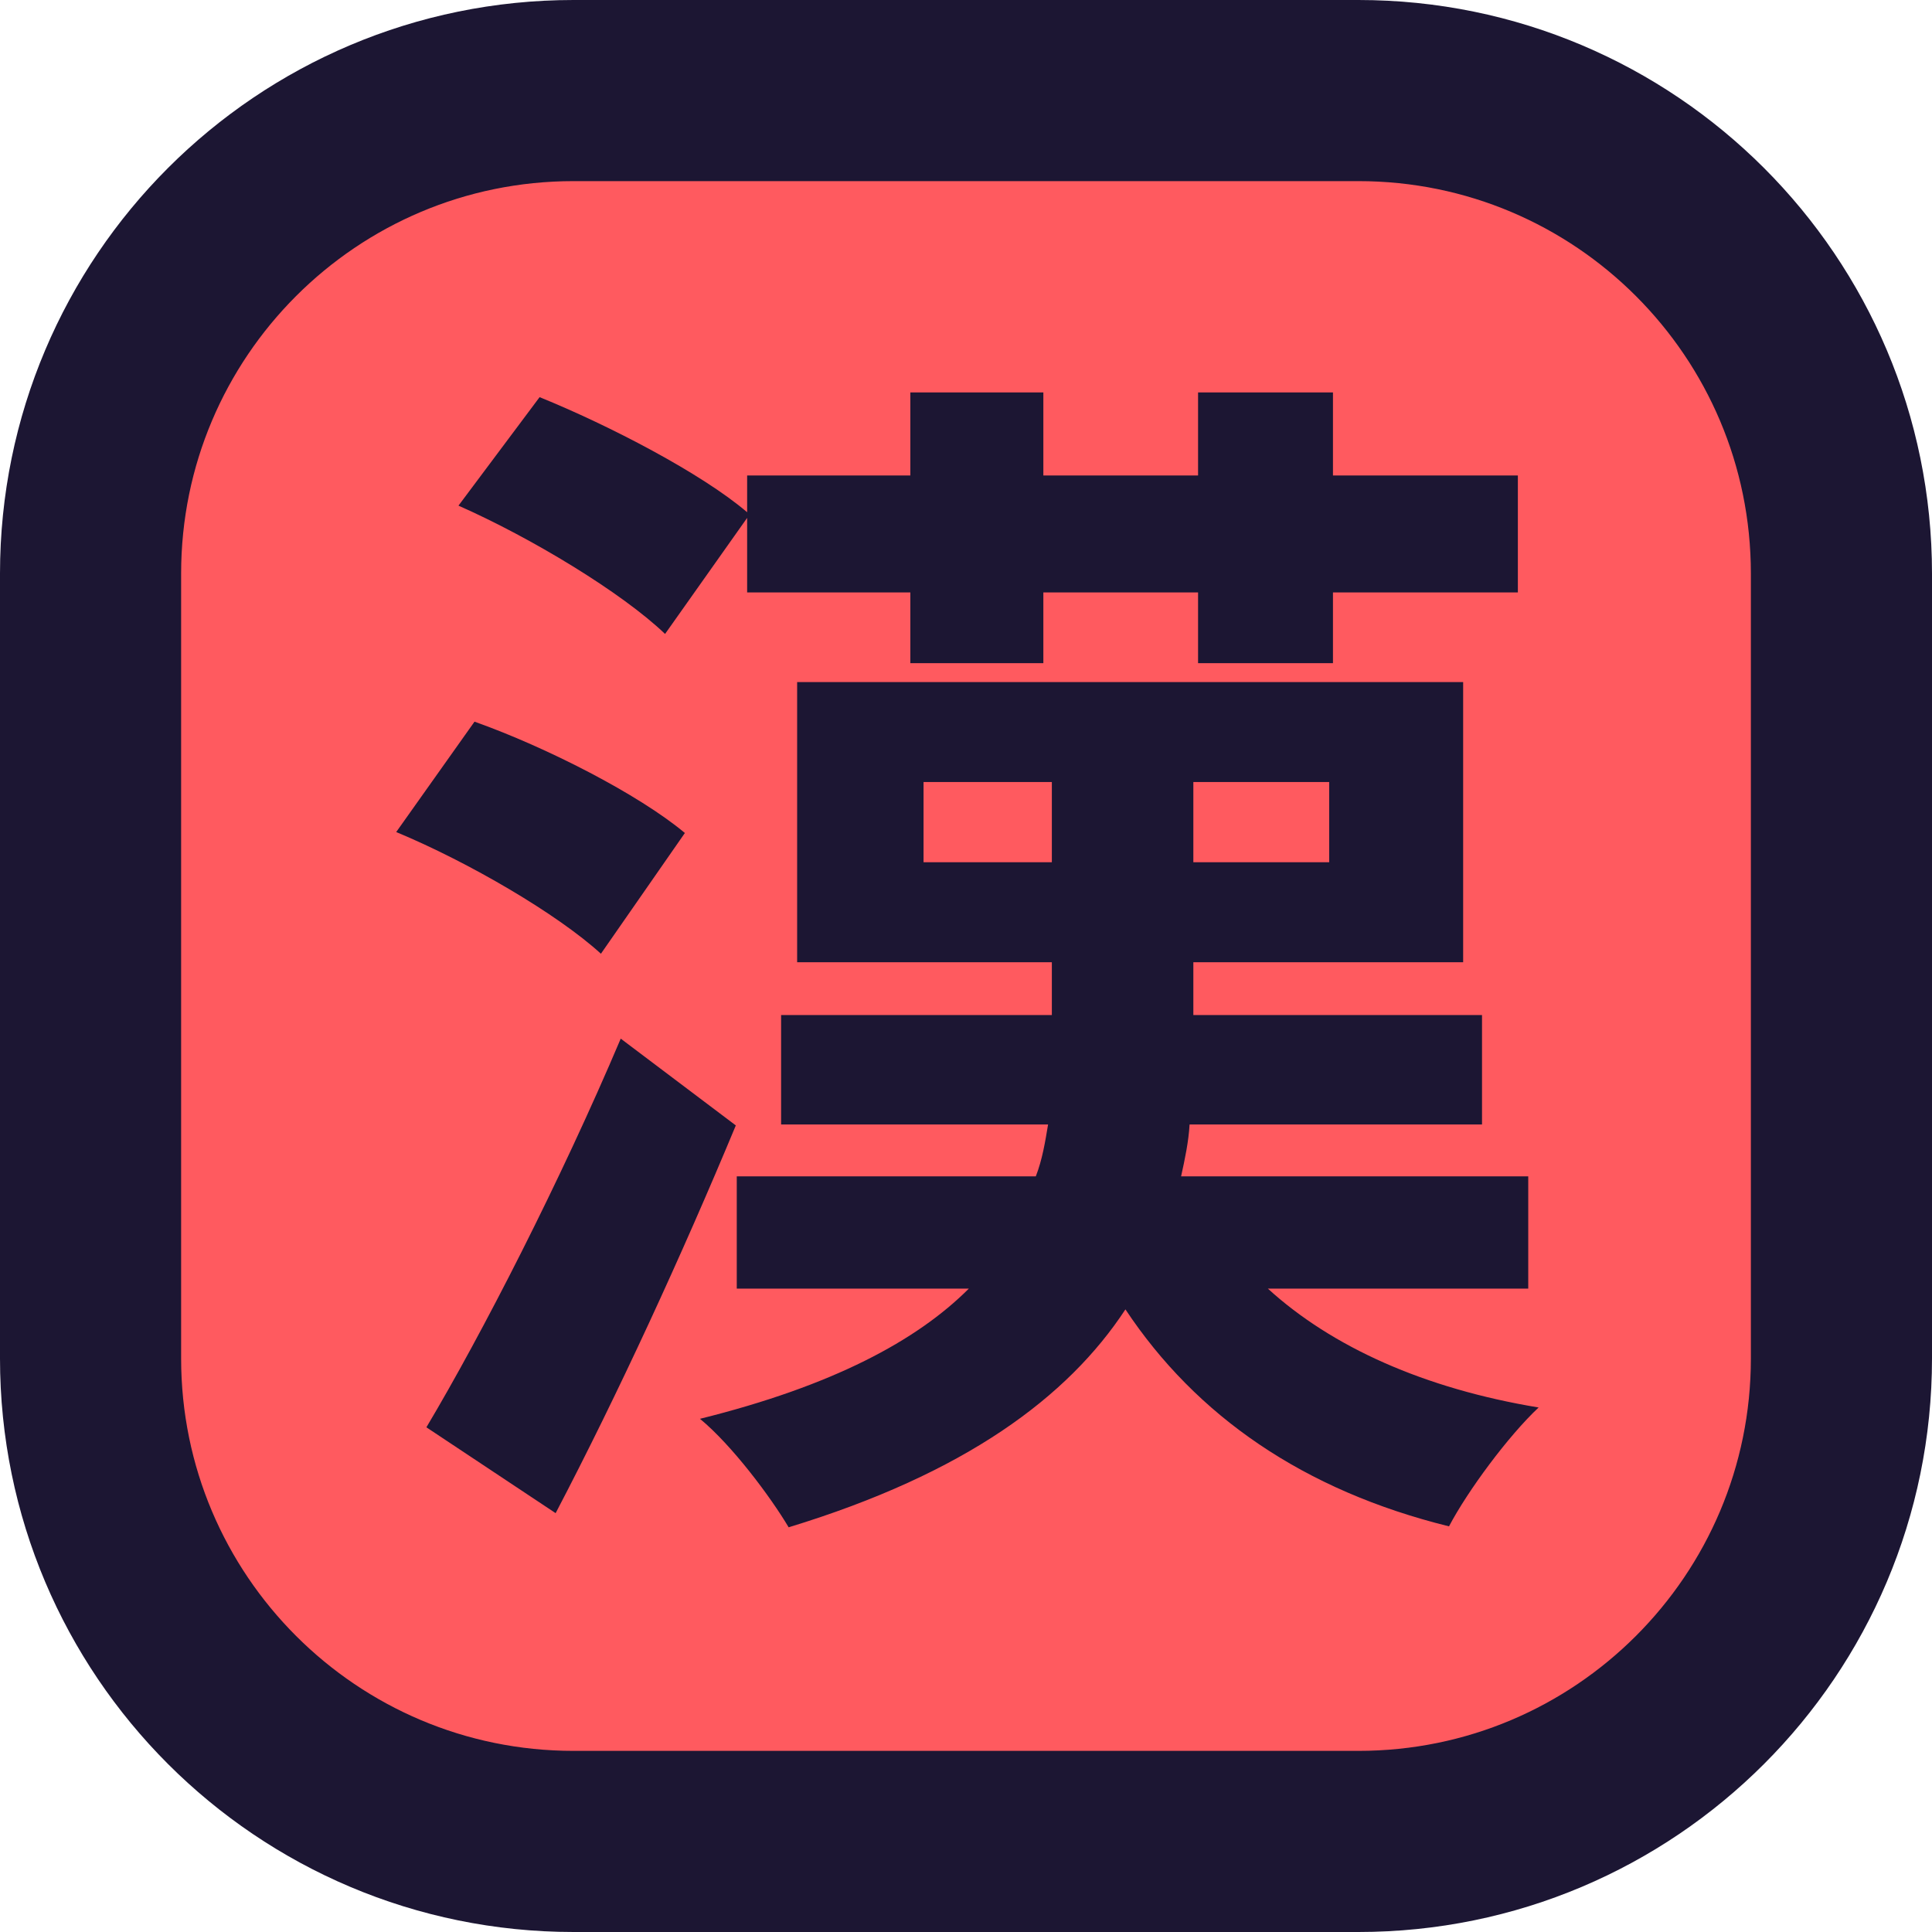
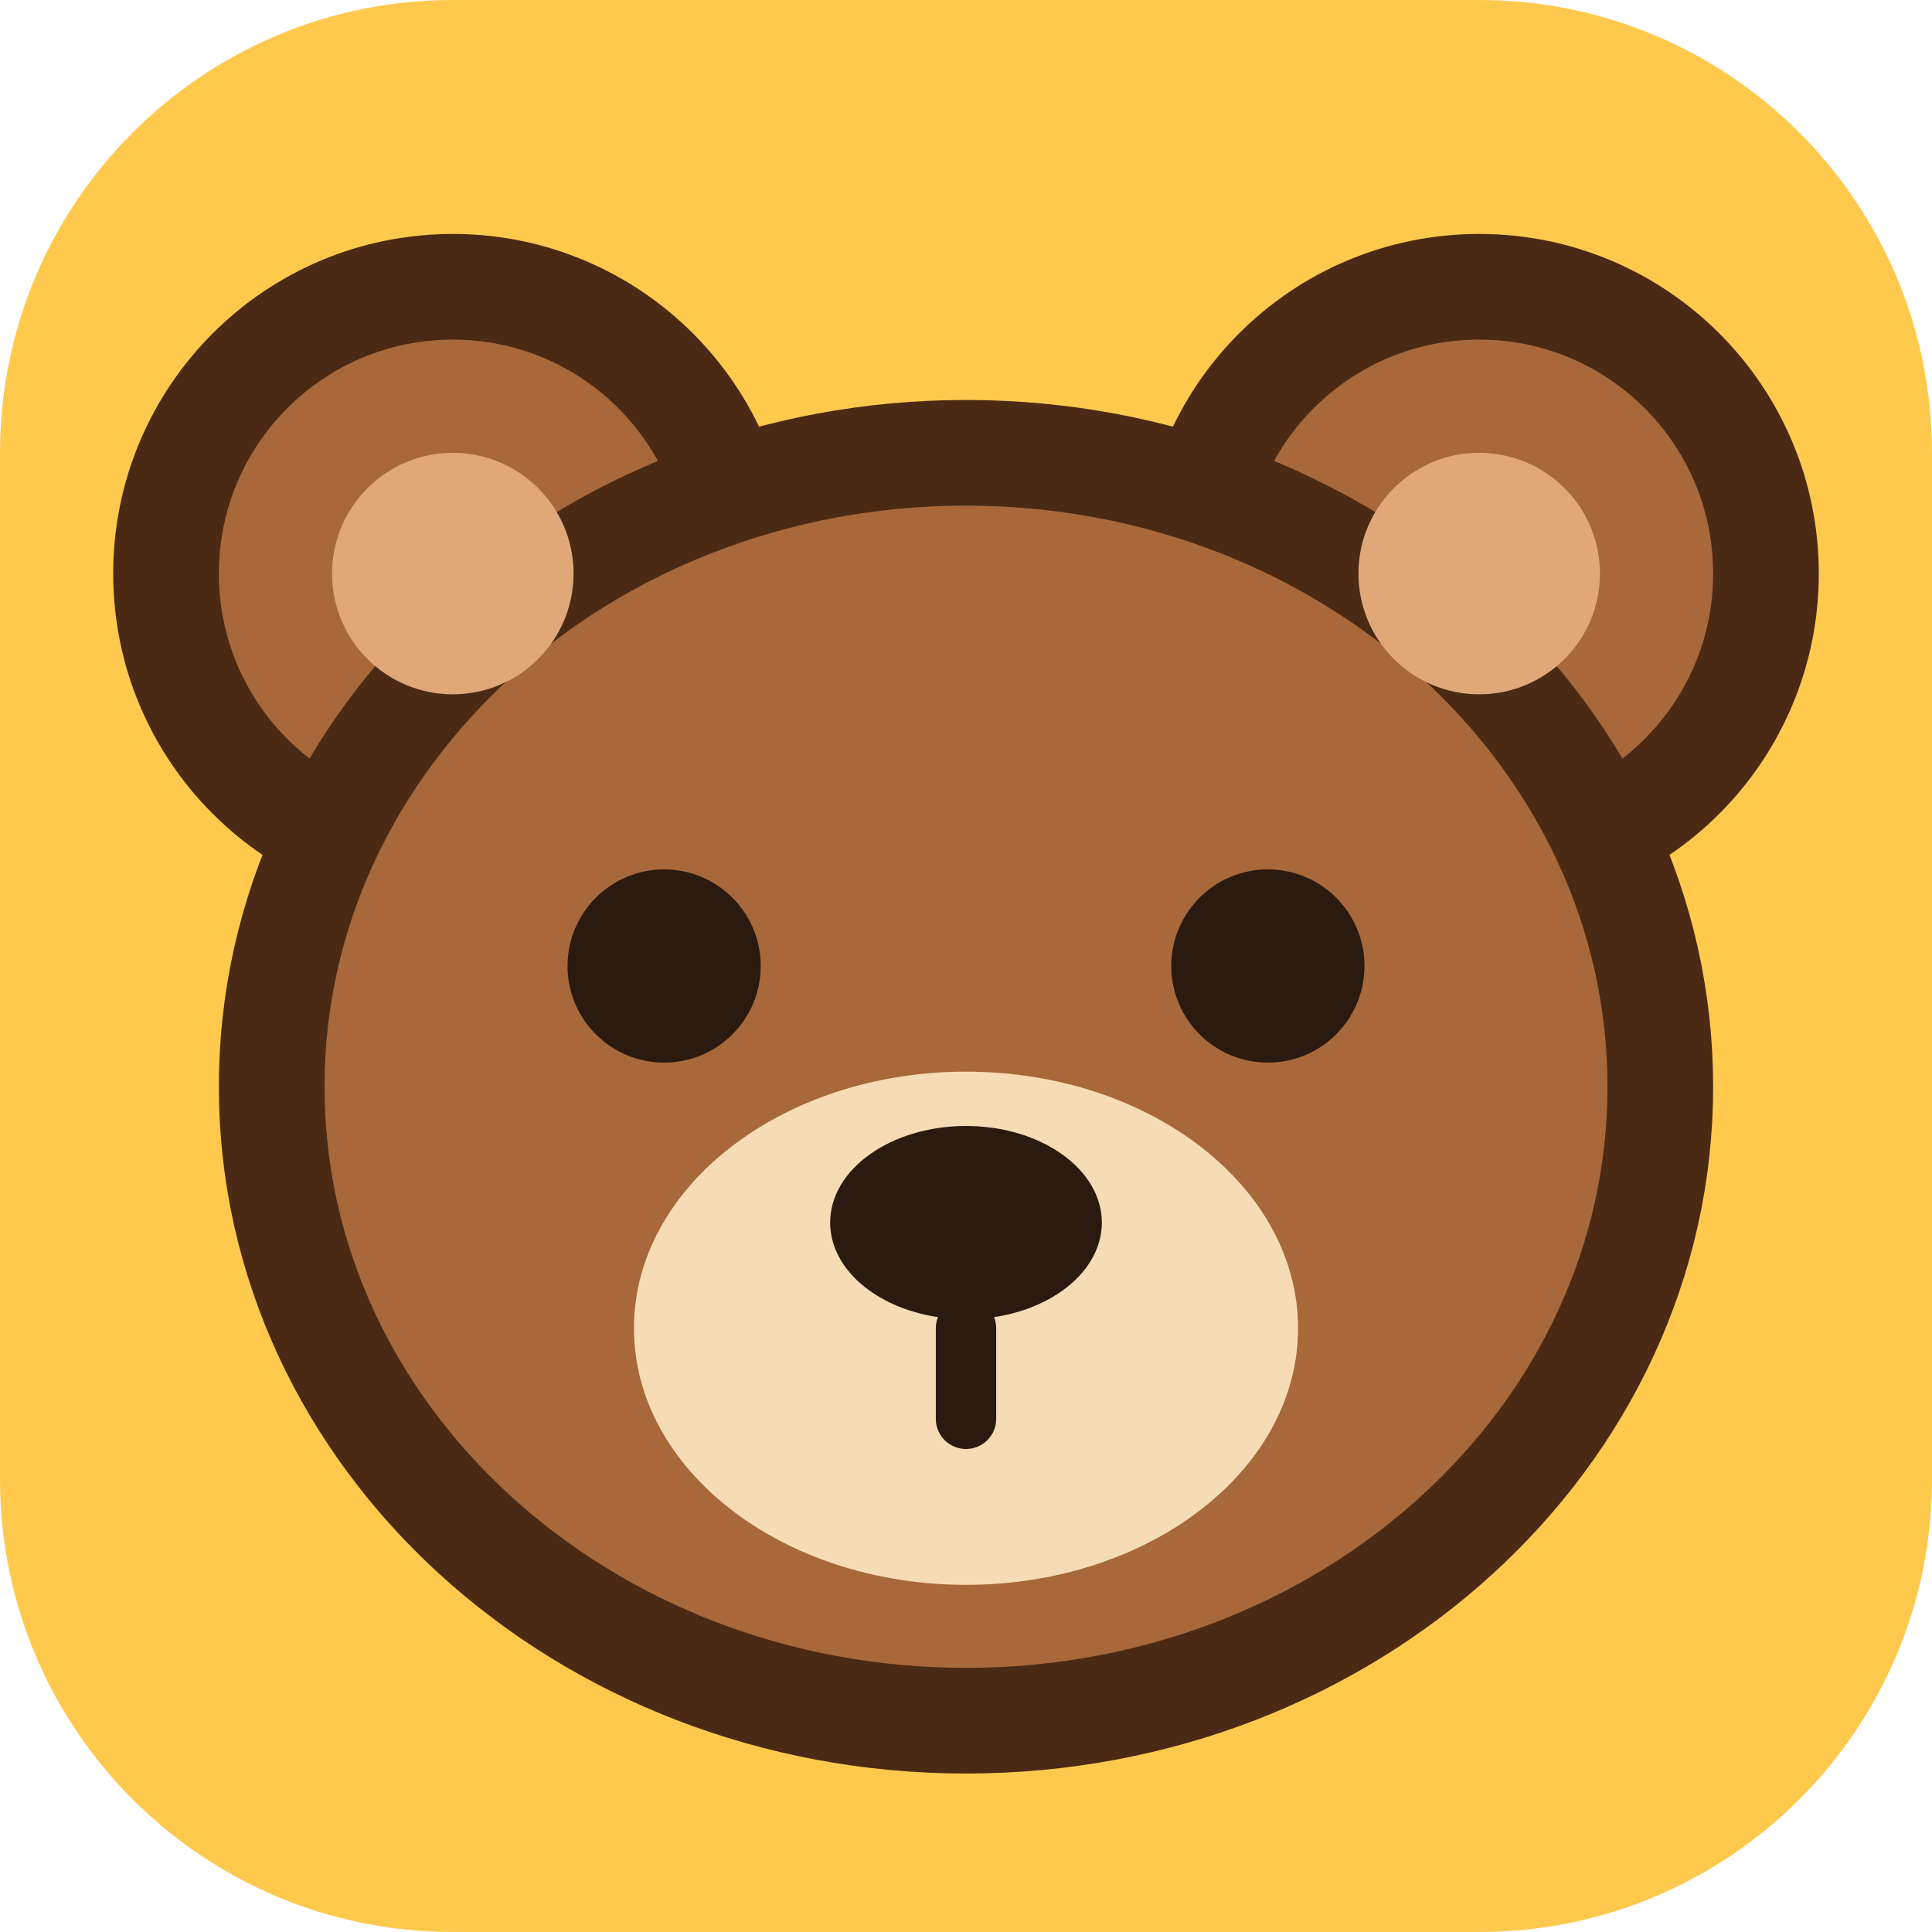
- <svg xmlns="http://www.w3.org/2000/svg" viewBox="0 0 32 32">
-   <rect x="1.5" y="1.5" width="29" height="29" rx="8" fill="#ff5a5f" stroke="#1c1633" stroke-width="3" />
-   <text x="16" y="23.5" font-size="20" font-weight="900" text-anchor="middle" fill="#1c1633" font-family="sans-serif">漢</text>
+ <svg xmlns="http://www.w3.org/2000/svg" viewBox="0 0 64 64">
+   <rect width="64" height="64" rx="15" fill="#ffc94d" />
+   <g stroke="#4a2a14" stroke-width="3.5">
+     <circle cx="15" cy="19" r="9.5" fill="#a8683a" />
+     <circle cx="49" cy="19" r="9.5" fill="#a8683a" />
+     <ellipse cx="32" cy="36" rx="23" ry="21" fill="#a8683a" />
+   </g>
+   <circle cx="15" cy="19" r="4" fill="#e0a878" />
+   <circle cx="49" cy="19" r="4" fill="#e0a878" />
+   <ellipse cx="32" cy="44" rx="11" ry="8.5" fill="#f6dcb4" />
+   <ellipse cx="32" cy="40.5" rx="4.5" ry="3.2" fill="#2a1a10" />
+   <path d="M32 44v3" stroke="#2a1a10" stroke-width="2" stroke-linecap="round" />
+   <circle cx="22" cy="32" r="3.2" fill="#2a1a10" />
+   <circle cx="42" cy="32" r="3.2" fill="#2a1a10" />
</svg>
